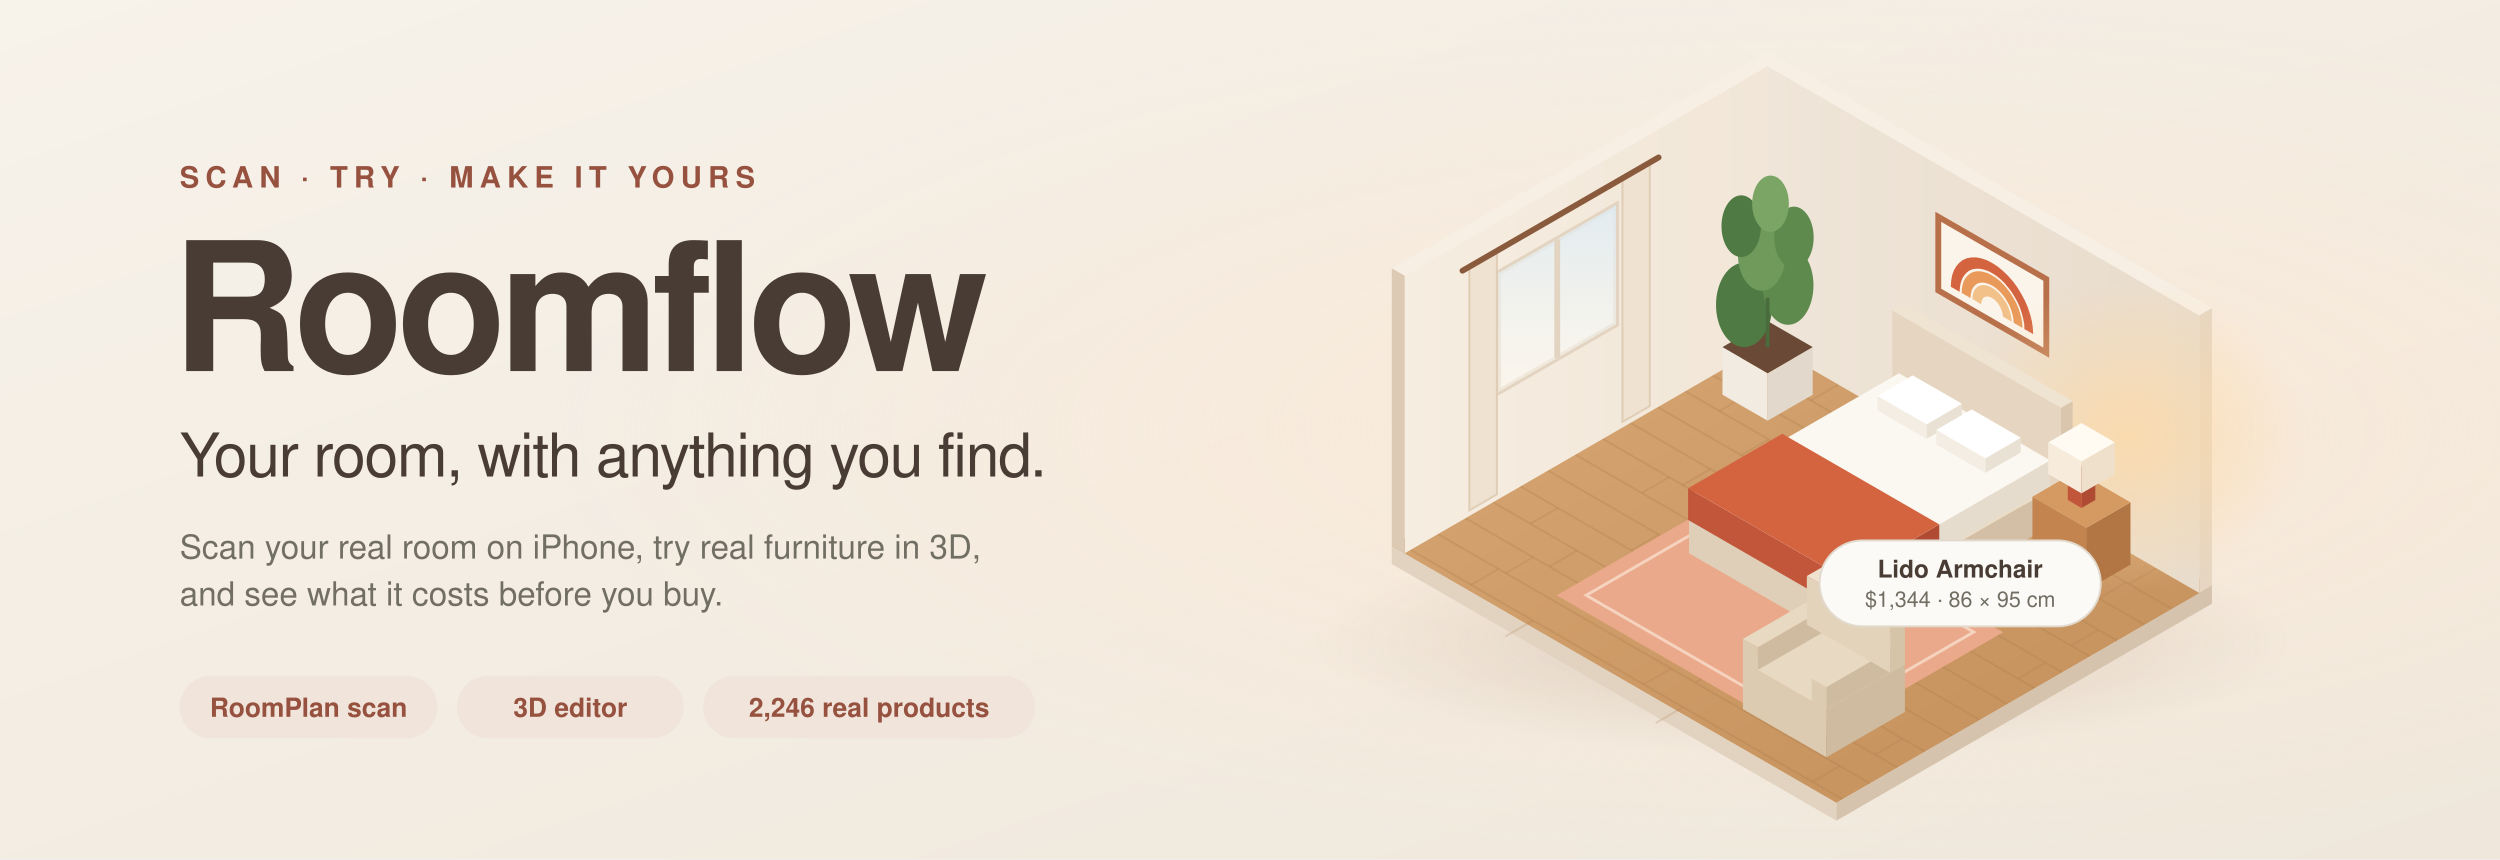
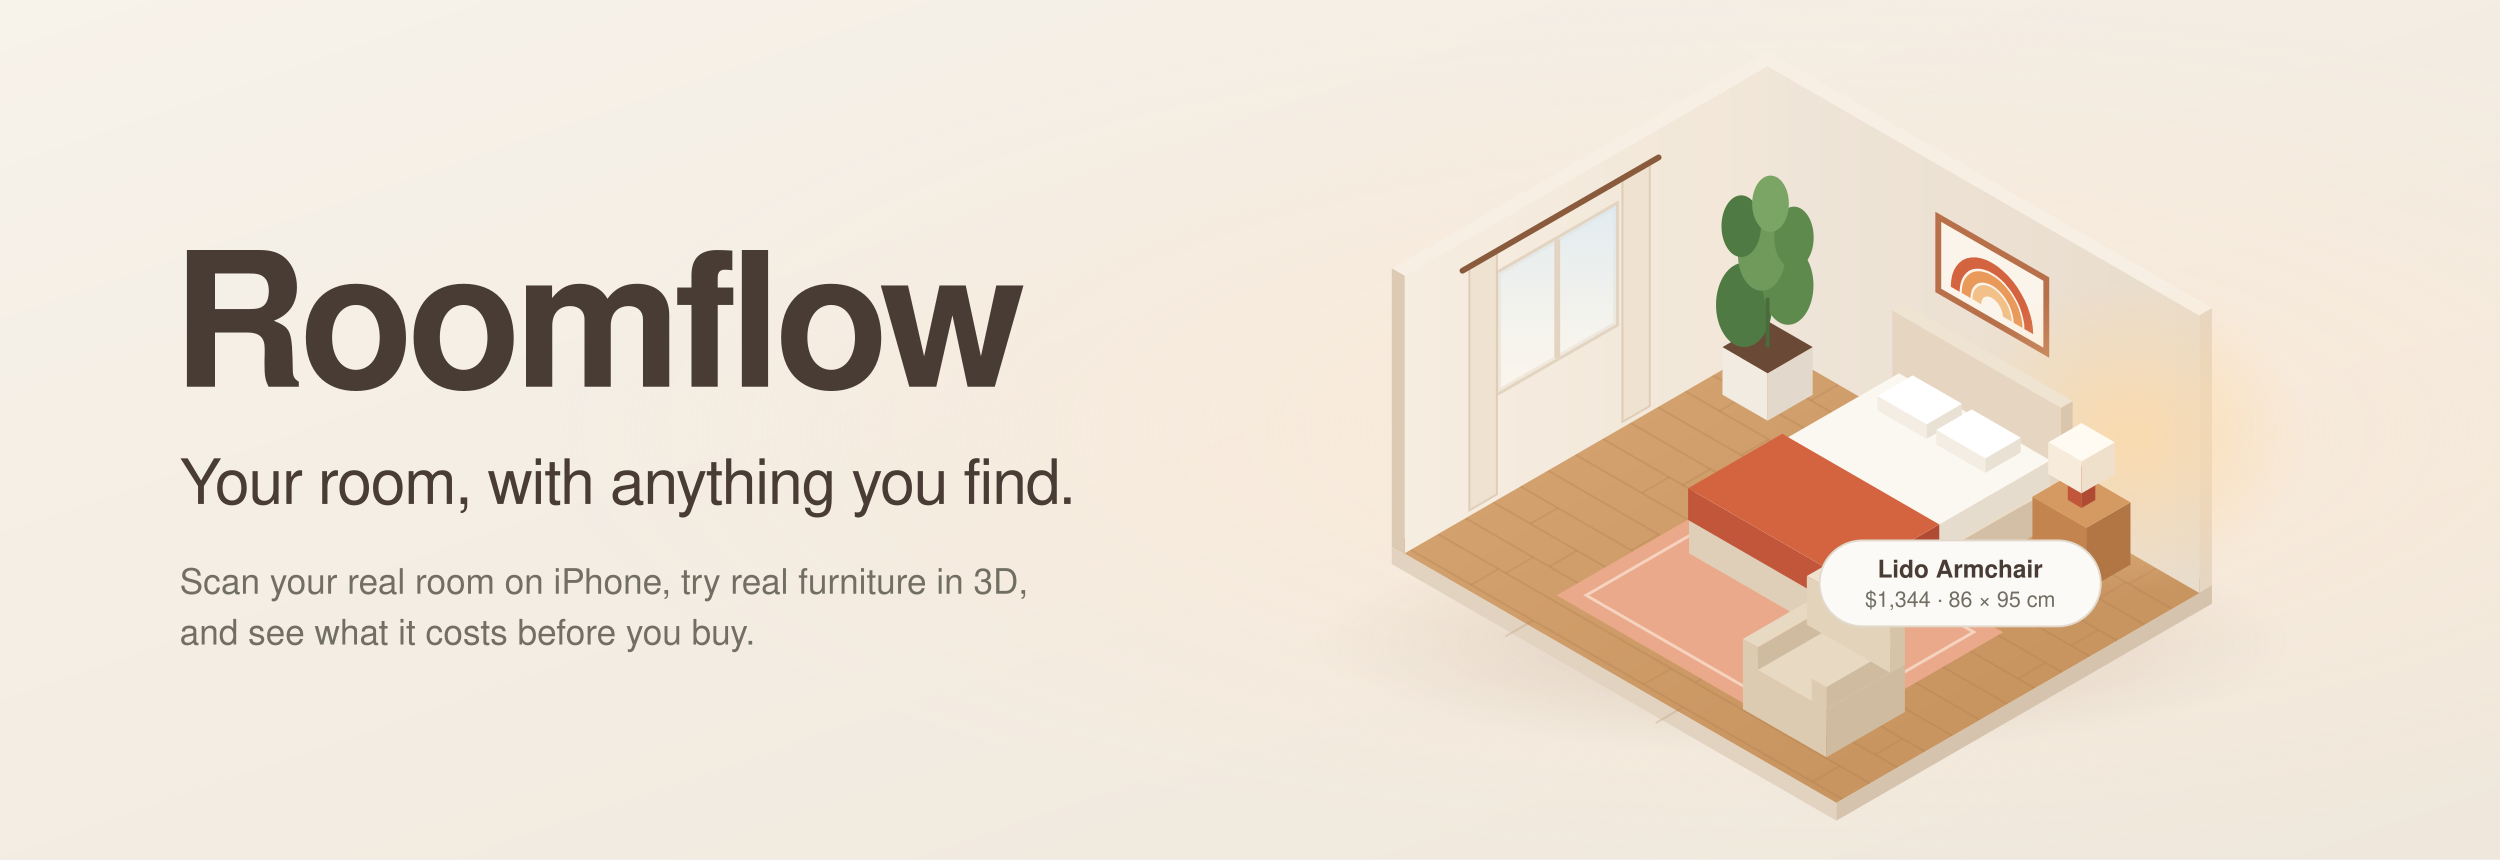
<svg xmlns="http://www.w3.org/2000/svg" width="1280" height="440" viewBox="0 0 1280 440" role="img" aria-label="Roomflow — Your room, with anything you find.">
  <defs>
    <linearGradient id="bg" x1="0" y1="0" x2="1" y2="1">
      <stop offset="0" stop-color="#f7f2ea" />
      <stop offset="1" stop-color="#efe7db" />
    </linearGradient>
    <radialGradient id="shadow">
      <stop offset="0" stop-color="#7a5c44" stop-opacity="0.22" />
      <stop offset="1" stop-color="#7a5c44" stop-opacity="0" />
    </radialGradient>
    <radialGradient id="glow">
      <stop offset="0" stop-color="#ffd9a3" stop-opacity="0.75" />
      <stop offset="1" stop-color="#ffd9a3" stop-opacity="0" />
    </radialGradient>
    <radialGradient id="halo" cx="0.72" cy="0.5" r="0.5">
      <stop offset="0" stop-color="#fbe9d7" stop-opacity="0.9" />
      <stop offset="1" stop-color="#fbe9d7" stop-opacity="0" />
    </radialGradient>
    <linearGradient id="floor" x1="0" y1="0" x2="1" y2="1">
      <stop offset="0" stop-color="#d7a672" />
      <stop offset="1" stop-color="#c38f5b" />
    </linearGradient>
    <linearGradient id="wallR" x1="0" y1="0" x2="1" y2="0">
      <stop offset="0" stop-color="#efe5d8" />
      <stop offset="1" stop-color="#e8dccc" />
    </linearGradient>
    <linearGradient id="wallL" x1="0" y1="0" x2="1" y2="0">
      <stop offset="0" stop-color="#f6ede1" />
      <stop offset="1" stop-color="#f1e6d7" />
    </linearGradient>
    <linearGradient id="sky" x1="0" y1="0" x2="0" y2="1">
      <stop offset="0" stop-color="#dfeaf0" stop-opacity="0.9" />
      <stop offset="1" stop-color="#fbf5ea" stop-opacity="0.6" />
    </linearGradient>
  </defs>
  <rect width="1280" height="440" fill="url(#bg)" />
  <rect width="1280" height="440" fill="url(#halo)" />
  <g font-family="'Helvetica Neue', Helvetica, Arial, sans-serif">
-     <text x="92" y="96" font-size="15" font-weight="700" letter-spacing="3.2" fill="#96513f">SCAN · TRY · MAKE IT YOURS</text>
-     <text x="88" y="190" font-size="92" font-weight="700" letter-spacing="-3.5" fill="#493c34">Roomflow</text>
-     <text x="92" y="244" font-size="31" letter-spacing="-0.6" fill="#493c34">Your room, with anything you find.</text>
-     <text x="92" y="286" font-size="17" fill="#716e63">Scan your real room on iPhone, try real furniture in 3D,</text>
-     <text x="92" y="310" font-size="17" fill="#716e63">and see what it costs before you buy.</text>
-     <g transform="translate(92,346)" font-size="13.5" font-weight="600" fill="#96513f">
-       <rect width="132" height="32" rx="16" fill="#f0e4db" />
-       <text x="66" y="21" text-anchor="middle">RoomPlan scan</text>
-       <rect x="142" width="116" height="32" rx="16" fill="#f0e4db" />
-       <text x="200" y="21" text-anchor="middle">3D editor</text>
-       <rect x="268" width="170" height="32" rx="16" fill="#f0e4db" />
-       <text x="353" y="21" text-anchor="middle">2,246 real products</text>
-     </g>
+     <text x="88" y="198" font-size="96" font-weight="700" letter-spacing="-3.5" fill="#493c34">Roomflow</text>
+     <text x="92" y="258" font-size="32" letter-spacing="-0.6" fill="#493c34">Your room, with anything you find.</text>
+     <text x="92" y="304" font-size="18" fill="#716e63">Scan your real room on iPhone, try real furniture in 3D,</text>
+     <text x="92" y="330" font-size="18" fill="#716e63">and see what it costs before you buy.</text>
    <ellipse cx="922.6" cy="328.7" rx="250" ry="58" fill="url(#shadow)" />
    <polygon points="712.6,288.8 940.2,420.2 940.2,410.9 712.6,279.5" fill="#e2d3c0" />
    <polygon points="1132.5,309.1 940.2,420.2 940.2,410.9 1132.5,299.8" fill="#d5c3ad" />
    <polygon points="905.0,168.5 1132.5,299.8 940.2,410.9 712.6,279.5" fill="#c99a66" />
    <polygon points="905.0,176.0 1126.0,303.6 940.2,410.9 719.2,283.3" fill="url(#floor)" />
    <line x1="890.9" y1="184.1" x2="1111.9" y2="311.7" stroke="#a9794a" stroke-opacity="0.28" stroke-width="1" />
    <line x1="876.9" y1="192.2" x2="1097.9" y2="319.8" stroke="#a9794a" stroke-opacity="0.28" stroke-width="1" />
    <line x1="862.8" y1="200.3" x2="1083.8" y2="327.9" stroke="#a9794a" stroke-opacity="0.28" stroke-width="1" />
    <line x1="848.7" y1="208.4" x2="1069.8" y2="336.0" stroke="#a9794a" stroke-opacity="0.28" stroke-width="1" />
    <line x1="834.7" y1="216.5" x2="1055.7" y2="344.1" stroke="#a9794a" stroke-opacity="0.28" stroke-width="1" />
    <line x1="820.6" y1="224.7" x2="1041.6" y2="352.3" stroke="#a9794a" stroke-opacity="0.28" stroke-width="1" />
    <line x1="806.6" y1="232.8" x2="1027.6" y2="360.4" stroke="#a9794a" stroke-opacity="0.28" stroke-width="1" />
    <line x1="792.5" y1="240.9" x2="1013.5" y2="368.5" stroke="#a9794a" stroke-opacity="0.28" stroke-width="1" />
    <line x1="778.4" y1="249.0" x2="999.4" y2="376.6" stroke="#a9794a" stroke-opacity="0.28" stroke-width="1" />
    <line x1="764.4" y1="257.1" x2="985.4" y2="384.7" stroke="#a9794a" stroke-opacity="0.28" stroke-width="1" />
    <line x1="750.3" y1="265.3" x2="971.3" y2="392.9" stroke="#a9794a" stroke-opacity="0.28" stroke-width="1" />
    <line x1="736.2" y1="273.4" x2="957.2" y2="401.0" stroke="#a9794a" stroke-opacity="0.28" stroke-width="1" />
    <line x1="722.2" y1="281.5" x2="943.2" y2="409.1" stroke="#a9794a" stroke-opacity="0.28" stroke-width="1" />
    <line x1="941.2" y1="196.9" x2="927.2" y2="205.0" stroke="#a9794a" stroke-opacity="0.22" stroke-width="1" />
    <line x1="1012.6" y1="238.1" x2="998.5" y2="246.2" stroke="#a9794a" stroke-opacity="0.22" stroke-width="1" />
    <line x1="1104.0" y1="290.9" x2="1090.0" y2="299.0" stroke="#a9794a" stroke-opacity="0.22" stroke-width="1" />
    <line x1="941.0" y1="213.0" x2="926.9" y2="221.1" stroke="#a9794a" stroke-opacity="0.22" stroke-width="1" />
    <line x1="1021.0" y1="259.1" x2="1006.9" y2="267.3" stroke="#a9794a" stroke-opacity="0.22" stroke-width="1" />
    <line x1="1088.6" y1="298.2" x2="1074.6" y2="306.3" stroke="#a9794a" stroke-opacity="0.22" stroke-width="1" />
    <line x1="894.4" y1="202.3" x2="880.3" y2="210.4" stroke="#a9794a" stroke-opacity="0.22" stroke-width="1" />
    <line x1="977.1" y1="250.1" x2="963.0" y2="258.2" stroke="#a9794a" stroke-opacity="0.22" stroke-width="1" />
    <line x1="1045.2" y1="289.4" x2="1031.2" y2="297.5" stroke="#a9794a" stroke-opacity="0.22" stroke-width="1" />
    <line x1="905.6" y1="225.0" x2="891.5" y2="233.1" stroke="#a9794a" stroke-opacity="0.22" stroke-width="1" />
    <line x1="1004.1" y1="281.9" x2="990.1" y2="290.0" stroke="#a9794a" stroke-opacity="0.22" stroke-width="1" />
    <line x1="1074.4" y1="322.5" x2="1060.3" y2="330.6" stroke="#a9794a" stroke-opacity="0.22" stroke-width="1" />
    <line x1="904.8" y1="240.8" x2="890.7" y2="248.9" stroke="#a9794a" stroke-opacity="0.22" stroke-width="1" />
    <line x1="1008.2" y1="300.5" x2="994.1" y2="308.6" stroke="#a9794a" stroke-opacity="0.22" stroke-width="1" />
    <line x1="875.7" y1="240.2" x2="861.6" y2="248.3" stroke="#a9794a" stroke-opacity="0.22" stroke-width="1" />
    <line x1="980.2" y1="300.5" x2="966.1" y2="308.7" stroke="#a9794a" stroke-opacity="0.22" stroke-width="1" />
    <line x1="1047.3" y1="339.3" x2="1033.3" y2="347.4" stroke="#a9794a" stroke-opacity="0.22" stroke-width="1" />
    <line x1="854.6" y1="244.3" x2="840.5" y2="252.4" stroke="#a9794a" stroke-opacity="0.22" stroke-width="1" />
    <line x1="925.7" y1="285.3" x2="911.6" y2="293.4" stroke="#a9794a" stroke-opacity="0.22" stroke-width="1" />
    <line x1="995.7" y1="325.8" x2="981.7" y2="333.9" stroke="#a9794a" stroke-opacity="0.22" stroke-width="1" />
    <line x1="874.9" y1="272.2" x2="860.8" y2="280.4" stroke="#a9794a" stroke-opacity="0.22" stroke-width="1" />
    <line x1="947.5" y1="314.1" x2="933.4" y2="322.3" stroke="#a9794a" stroke-opacity="0.22" stroke-width="1" />
    <line x1="849.3" y1="273.7" x2="835.2" y2="281.8" stroke="#a9794a" stroke-opacity="0.22" stroke-width="1" />
    <line x1="929.5" y1="320.0" x2="915.5" y2="328.1" stroke="#a9794a" stroke-opacity="0.22" stroke-width="1" />
    <line x1="797.6" y1="260.1" x2="783.5" y2="268.2" stroke="#a9794a" stroke-opacity="0.22" stroke-width="1" />
    <line x1="865.3" y1="299.2" x2="851.2" y2="307.3" stroke="#a9794a" stroke-opacity="0.22" stroke-width="1" />
    <line x1="938.9" y1="341.7" x2="924.8" y2="349.8" stroke="#a9794a" stroke-opacity="0.22" stroke-width="1" />
    <line x1="807.3" y1="282.0" x2="793.3" y2="290.1" stroke="#a9794a" stroke-opacity="0.22" stroke-width="1" />
    <line x1="885.3" y1="327.0" x2="871.2" y2="335.1" stroke="#a9794a" stroke-opacity="0.22" stroke-width="1" />
    <line x1="974.1" y1="378.2" x2="960.0" y2="386.4" stroke="#a9794a" stroke-opacity="0.22" stroke-width="1" />
    <line x1="784.9" y1="285.3" x2="770.9" y2="293.4" stroke="#a9794a" stroke-opacity="0.22" stroke-width="1" />
    <line x1="882.2" y1="341.4" x2="868.1" y2="349.5" stroke="#a9794a" stroke-opacity="0.22" stroke-width="1" />
    <line x1="767.2" y1="291.3" x2="753.2" y2="299.4" stroke="#a9794a" stroke-opacity="0.22" stroke-width="1" />
    <line x1="855.6" y1="342.3" x2="841.6" y2="350.4" stroke="#a9794a" stroke-opacity="0.22" stroke-width="1" />
    <line x1="942.0" y1="392.2" x2="928.0" y2="400.3" stroke="#a9794a" stroke-opacity="0.22" stroke-width="1" />
    <line x1="784.9" y1="317.7" x2="770.8" y2="325.8" stroke="#a9794a" stroke-opacity="0.22" stroke-width="1" />
    <line x1="861.7" y1="362.1" x2="847.7" y2="370.2" stroke="#a9794a" stroke-opacity="0.22" stroke-width="1" />
    <polygon points="905.0,176.0 1126.0,303.6 1126.0,161.5 905.0,33.9" fill="url(#wallR)" />
    <polygon points="905.0,26.4 1132.5,157.7 1126.0,161.5 905.0,33.9" fill="#f7efe4" />
    <polygon points="1132.5,299.8 1126.0,303.6 1126.0,161.5 1132.5,157.7" fill="#e6d6c2" />
    <polygon points="905.0,176.0 719.2,283.3 719.2,141.2 905.0,33.9" fill="url(#wallL)" />
    <polygon points="905.0,26.4 905.0,33.9 719.2,141.2 712.6,137.4" fill="#f7efe4" />
    <polygon points="712.6,279.5 719.2,283.3 719.2,141.2 712.6,137.4" fill="#dccab4" />
    <polygon points="827.4,166.0 767.1,200.8 767.1,139.9 827.4,105.1" fill="#fbf7f0" stroke="#e3d4c1" stroke-width="3" />
    <polygon points="827.4,166.0 767.1,200.8 767.1,139.9 827.4,105.1" fill="url(#sky)" />
    <line x1="797.3" y1="183.4" x2="797.3" y2="122.5" stroke="#e3d4c1" stroke-width="3" />
    <polygon points="844.7,207.9 830.7,216.0 830.7,91.9 844.7,83.8" fill="#efe2d0" stroke="#e0cdb6" stroke-width="1" />
    <polygon points="766.4,253.1 752.3,261.3 752.3,137.1 766.4,129.0" fill="#efe2d0" stroke="#e0cdb6" stroke-width="1" />
    <line x1="849.2" y1="80.6" x2="748.8" y2="138.6" stroke="#8a5a3c" stroke-width="3" stroke-linecap="round" />
    <polygon points="992.4,148.7 1047.7,180.6 1047.7,142.9 992.4,111.0" fill="#fbf4ea" stroke="#b8704a" stroke-width="3" />
    <polygon points="1041.0,171.1 1040.8,167.8 1040.3,164.4 1039.4,160.9 1038.2,157.3 1036.7,153.8 1034.8,150.3 1032.8,147.0 1030.5,143.9 1028.0,141.1 1025.4,138.6 1022.7,136.4 1019.9,134.6 1017.2,133.2 1014.5,132.3 1011.9,131.8 1009.4,131.8 1007.1,132.2 1005.0,133.1 1003.2,134.5 1001.7,136.2 1000.4,138.4 999.5,140.9 999.0,143.7 998.8,146.8 1003.3,149.4 1003.5,147.0 1003.9,144.8 1004.6,142.8 1005.6,141.1 1006.8,139.7 1008.2,138.6 1009.8,137.9 1011.6,137.6 1013.6,137.6 1015.6,138.0 1017.8,138.7 1019.9,139.8 1022.1,141.2 1024.2,142.9 1026.3,144.9 1028.2,147.2 1030.0,149.6 1031.6,152.2 1033.1,154.9 1034.3,157.7 1035.2,160.5 1035.9,163.2 1036.4,165.9 1036.5,168.5" fill="#d4643f" />
    <polygon points="1035.5,167.9 1035.4,165.5 1035.0,163.0 1034.3,160.4 1033.4,157.7 1032.3,155.1 1030.9,152.6 1029.4,150.2 1027.7,147.9 1025.9,145.8 1024.0,143.9 1022.0,142.3 1019.9,141.0 1017.9,139.9 1015.9,139.3 1014.0,138.9 1012.1,138.9 1010.4,139.2 1008.9,139.9 1007.6,140.9 1006.4,142.2 1005.5,143.8 1004.9,145.6 1004.5,147.7 1004.4,150.0 1008.9,152.6 1009.0,151.0 1009.3,149.5 1009.7,148.2 1010.4,147.0 1011.2,146.1 1012.1,145.4 1013.2,144.9 1014.4,144.7 1015.7,144.7 1017.1,145.0 1018.5,145.5 1019.9,146.2 1021.4,147.1 1022.8,148.3 1024.2,149.6 1025.5,151.1 1026.7,152.7 1027.7,154.4 1028.7,156.2 1029.5,158.1 1030.1,160.0 1030.6,161.8 1030.9,163.6 1031.0,165.3" fill="#e99a5a" />
    <polygon points="1030.0,164.7 1029.9,163.2 1029.6,161.5 1029.2,159.9 1028.6,158.2 1027.9,156.5 1027.0,154.8 1026.0,153.3 1024.9,151.8 1023.8,150.5 1022.5,149.2 1021.2,148.2 1019.9,147.3 1018.6,146.7 1017.3,146.2 1016.1,146.0 1014.9,146.0 1013.8,146.2 1012.8,146.6 1012.0,147.3 1011.2,148.1 1010.6,149.2 1010.2,150.3 1010.0,151.7 1009.9,153.1 1014.4,155.8 1014.4,155.0 1014.6,154.2 1014.8,153.6 1015.1,153.0 1015.5,152.5 1016.0,152.2 1016.6,151.9 1017.2,151.8 1017.8,151.8 1018.5,152.0 1019.2,152.2 1019.9,152.6 1020.6,153.0 1021.4,153.6 1022.0,154.3 1022.7,155.0 1023.3,155.8 1023.8,156.7 1024.3,157.6 1024.7,158.5 1025.0,159.5 1025.3,160.4 1025.4,161.3 1025.5,162.1" fill="#f2c089" />
    <ellipse cx="1089.8" cy="223.0" rx="92" ry="80" fill="url(#glow)" />
    <polygon points="881.9,202.1 905.0,215.4 905.0,191.1 881.9,177.7" fill="#f1ebe1" />
    <polygon points="928.1,202.1 905.0,215.4 905.0,191.1 928.1,177.7" fill="#e2d9cc" />
    <polygon points="905.0,164.4 928.1,177.7 905.0,191.1 881.9,177.7" fill="#6a4a36" />
    <ellipse cx="893.0" cy="156.1" rx="14.4" ry="21.6" fill="#4f7a43" />
    <ellipse cx="915.5" cy="146.1" rx="13.0" ry="20.2" fill="#5f8a4e" />
    <ellipse cx="902.0" cy="130.2" rx="12.2" ry="18.7" fill="#6f9a5c" />
    <ellipse cx="918.5" cy="121.6" rx="10.1" ry="15.8" fill="#5f8a4e" />
    <ellipse cx="891.5" cy="115.8" rx="10.1" ry="15.8" fill="#4f7a43" />
    <ellipse cx="906.5" cy="104.3" rx="9.4" ry="14.4" fill="#7aa565" />
    <line x1="905.0" y1="177.7" x2="905.0" y2="152.5" stroke="#4a6b3c" stroke-width="2" />
    <polygon points="895.0,248.3 1025.6,323.7 927.6,380.2 797.0,304.8" fill="#eaa98a" />
    <polygon points="895.0,256.9 1010.5,323.6 927.6,371.5 812.1,304.8" fill="none" stroke="#f6d3bf" stroke-width="1.5" />
    <polygon points="968.8,219.8 1055.2,269.7 1055.2,208.8 968.8,158.9" fill="#e6d6c1" />
    <polygon points="1061.2,266.2 1055.2,269.7 1055.2,208.8 1061.2,205.3" fill="#d9c6ad" />
    <polygon points="974.8,155.4 1061.2,205.3 1055.2,208.8 968.8,158.9" fill="#efe3d2" />
    <polygon points="864.8,283.3 945.2,329.7 945.2,311.1 864.8,264.7" fill="#dfcfb8" />
    <polygon points="1052.2,267.9 945.2,329.7 945.2,311.1 1052.2,249.4" fill="#d2bfa5" />
    <polygon points="971.8,203.0 1052.2,249.4 945.2,311.1 864.8,264.7" fill="#e9dcc8" />
    <polygon points="867.8,264.7 945.2,309.4 945.2,296.1 867.8,251.4" fill="#f0e8dc" />
    <polygon points="1049.7,249.1 945.2,309.4 945.2,296.1 1049.7,235.7" fill="#e6dccd" />
    <polygon points="972.3,191.1 1049.7,235.7 945.2,296.1 867.8,251.4" fill="#fbf7f1" />
    <polygon points="961.3,210.2 986.4,224.7 986.4,217.2 961.3,202.7" fill="#f3ede3" />
    <polygon points="1004.5,214.3 986.4,224.7 986.4,217.2 1004.5,206.7" fill="#e9e1d4" />
    <polygon points="979.3,192.2 1004.5,206.7 986.4,217.2 961.3,202.7" fill="#ffffff" />
    <polygon points="991.4,227.6 1016.5,242.1 1016.5,234.6 991.4,220.1" fill="#f3ede3" />
    <polygon points="1034.6,231.7 1016.5,242.1 1016.5,234.6 1034.6,224.1" fill="#e9e1d4" />
    <polygon points="1009.5,209.6 1034.6,224.1 1016.5,234.6 991.4,220.1" fill="#ffffff" />
    <polygon points="864.3,266.2 944.7,312.6 944.7,296.4 864.3,250.0" fill="#c2563a" />
    <polygon points="992.9,284.8 944.7,312.6 944.7,296.4 992.9,268.5" fill="#b04b33" />
    <polygon points="912.5,222.1 992.9,268.5 944.7,296.4 864.3,250.0" fill="#d4643f" />
    <polygon points="1040.6,286.2 1068.2,302.1 1068.2,270.2 1040.6,254.3" fill="#c3844f" />
    <polygon points="1090.8,289.1 1068.2,302.1 1068.2,270.2 1090.8,257.2" fill="#b27544" />
    <polygon points="1063.2,241.2 1090.8,257.2 1068.2,270.2 1040.6,254.3" fill="#d59a62" />
    <polygon points="1058.7,256.0 1065.7,260.1 1065.7,246.8 1058.7,242.7" fill="#c2563a" />
    <polygon points="1072.8,256.0 1065.7,260.1 1065.7,246.8 1072.8,242.7" fill="#b04b33" />
    <polygon points="1065.7,238.6 1072.8,242.7 1065.7,246.8 1058.7,242.7" fill="#d4643f" />
    <polygon points="1048.7,242.7 1065.7,252.6 1065.7,236.3 1048.7,226.5" fill="#f7ecdc" />
    <polygon points="1082.8,242.7 1065.7,252.6 1065.7,236.3 1082.8,226.5" fill="#efe0cb" />
    <polygon points="1065.7,216.6 1082.8,226.5 1065.7,236.3 1048.7,226.5" fill="#fffaf2" />
    <polygon points="892.4,363.1 935.1,387.7 935.1,363.3 892.4,338.7" fill="#dccab1" />
    <polygon points="975.3,364.5 935.1,387.7 935.1,363.3 975.3,340.1" fill="#cfbb9f" />
    <polygon points="932.6,315.5 975.3,340.1 935.1,363.3 892.4,338.7" fill="#e8d9c3" />
    <polygon points="892.4,338.7 900.0,343.0 900.0,331.4 892.4,327.1" fill="#dccab1" />
    <polygon points="940.2,319.8 900.0,343.0 900.0,331.4 940.2,308.2" fill="#cfbb9f" />
    <polygon points="932.6,303.9 940.2,308.2 900.0,331.4 892.4,327.1" fill="#e8d9c3" />
    <polygon points="927.6,359.0 935.1,363.3 935.1,351.7 927.6,347.4" fill="#dccab1" />
    <polygon points="975.3,340.1 935.1,363.3 935.1,351.7 975.3,328.5" fill="#cfbb9f" />
    <polygon points="967.8,324.2 975.3,328.5 935.1,351.7 927.6,347.4" fill="#e8d9c3" />
    <polygon points="925.1,319.8 967.8,344.5 967.8,319.6 925.1,294.9" fill="#e3d3bb" />
    <polygon points="975.3,340.1 967.8,344.5 967.8,319.6 975.3,315.2" fill="#d6c4a8" />
    <polygon points="932.6,290.6 975.3,315.2 967.8,319.6 925.1,294.9" fill="#efe3d0" />
    <g transform="translate(931.6,276.7)">
      <rect width="144" height="44" rx="22" fill="#fcfaf6" stroke="#e2d9cd" />
      <text x="72" y="19" text-anchor="middle" font-size="12.5" font-weight="700" fill="#493c34">Lido Armchair</text>
      <text x="72" y="34" text-anchor="middle" font-size="11" fill="#716e63">$1,344 · 86 × 95 cm</text>
    </g>
  </g>
</svg>
